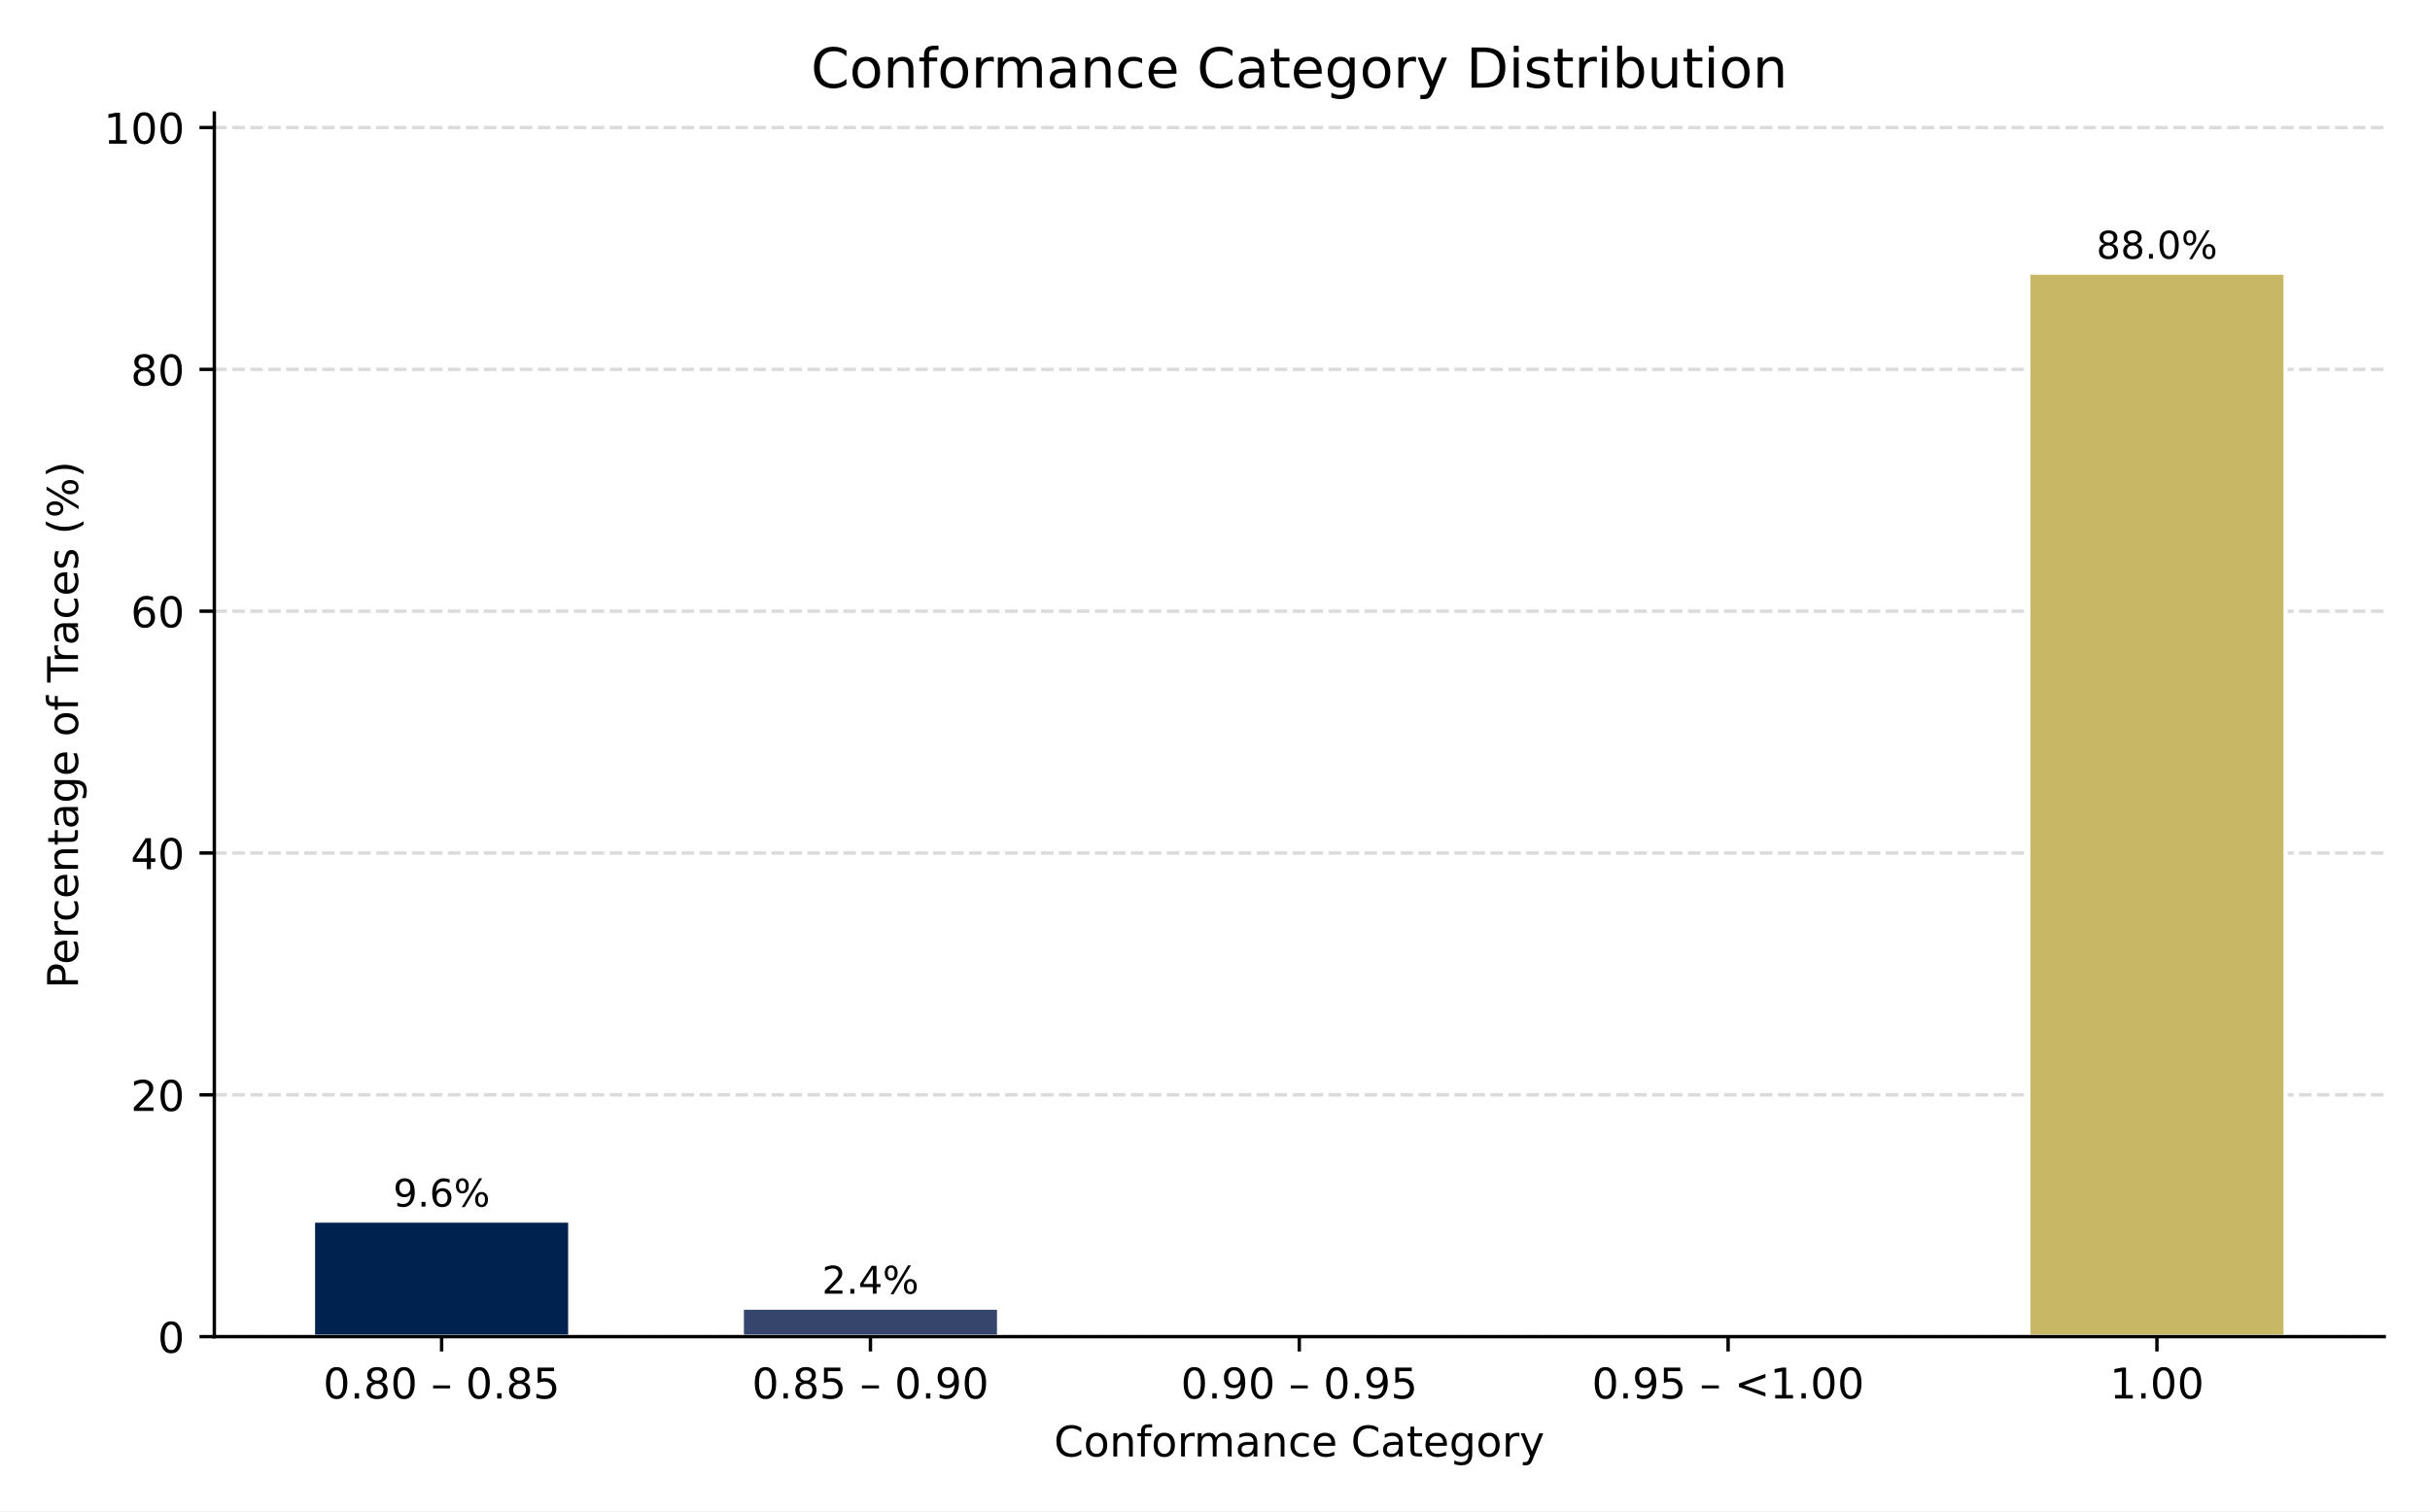
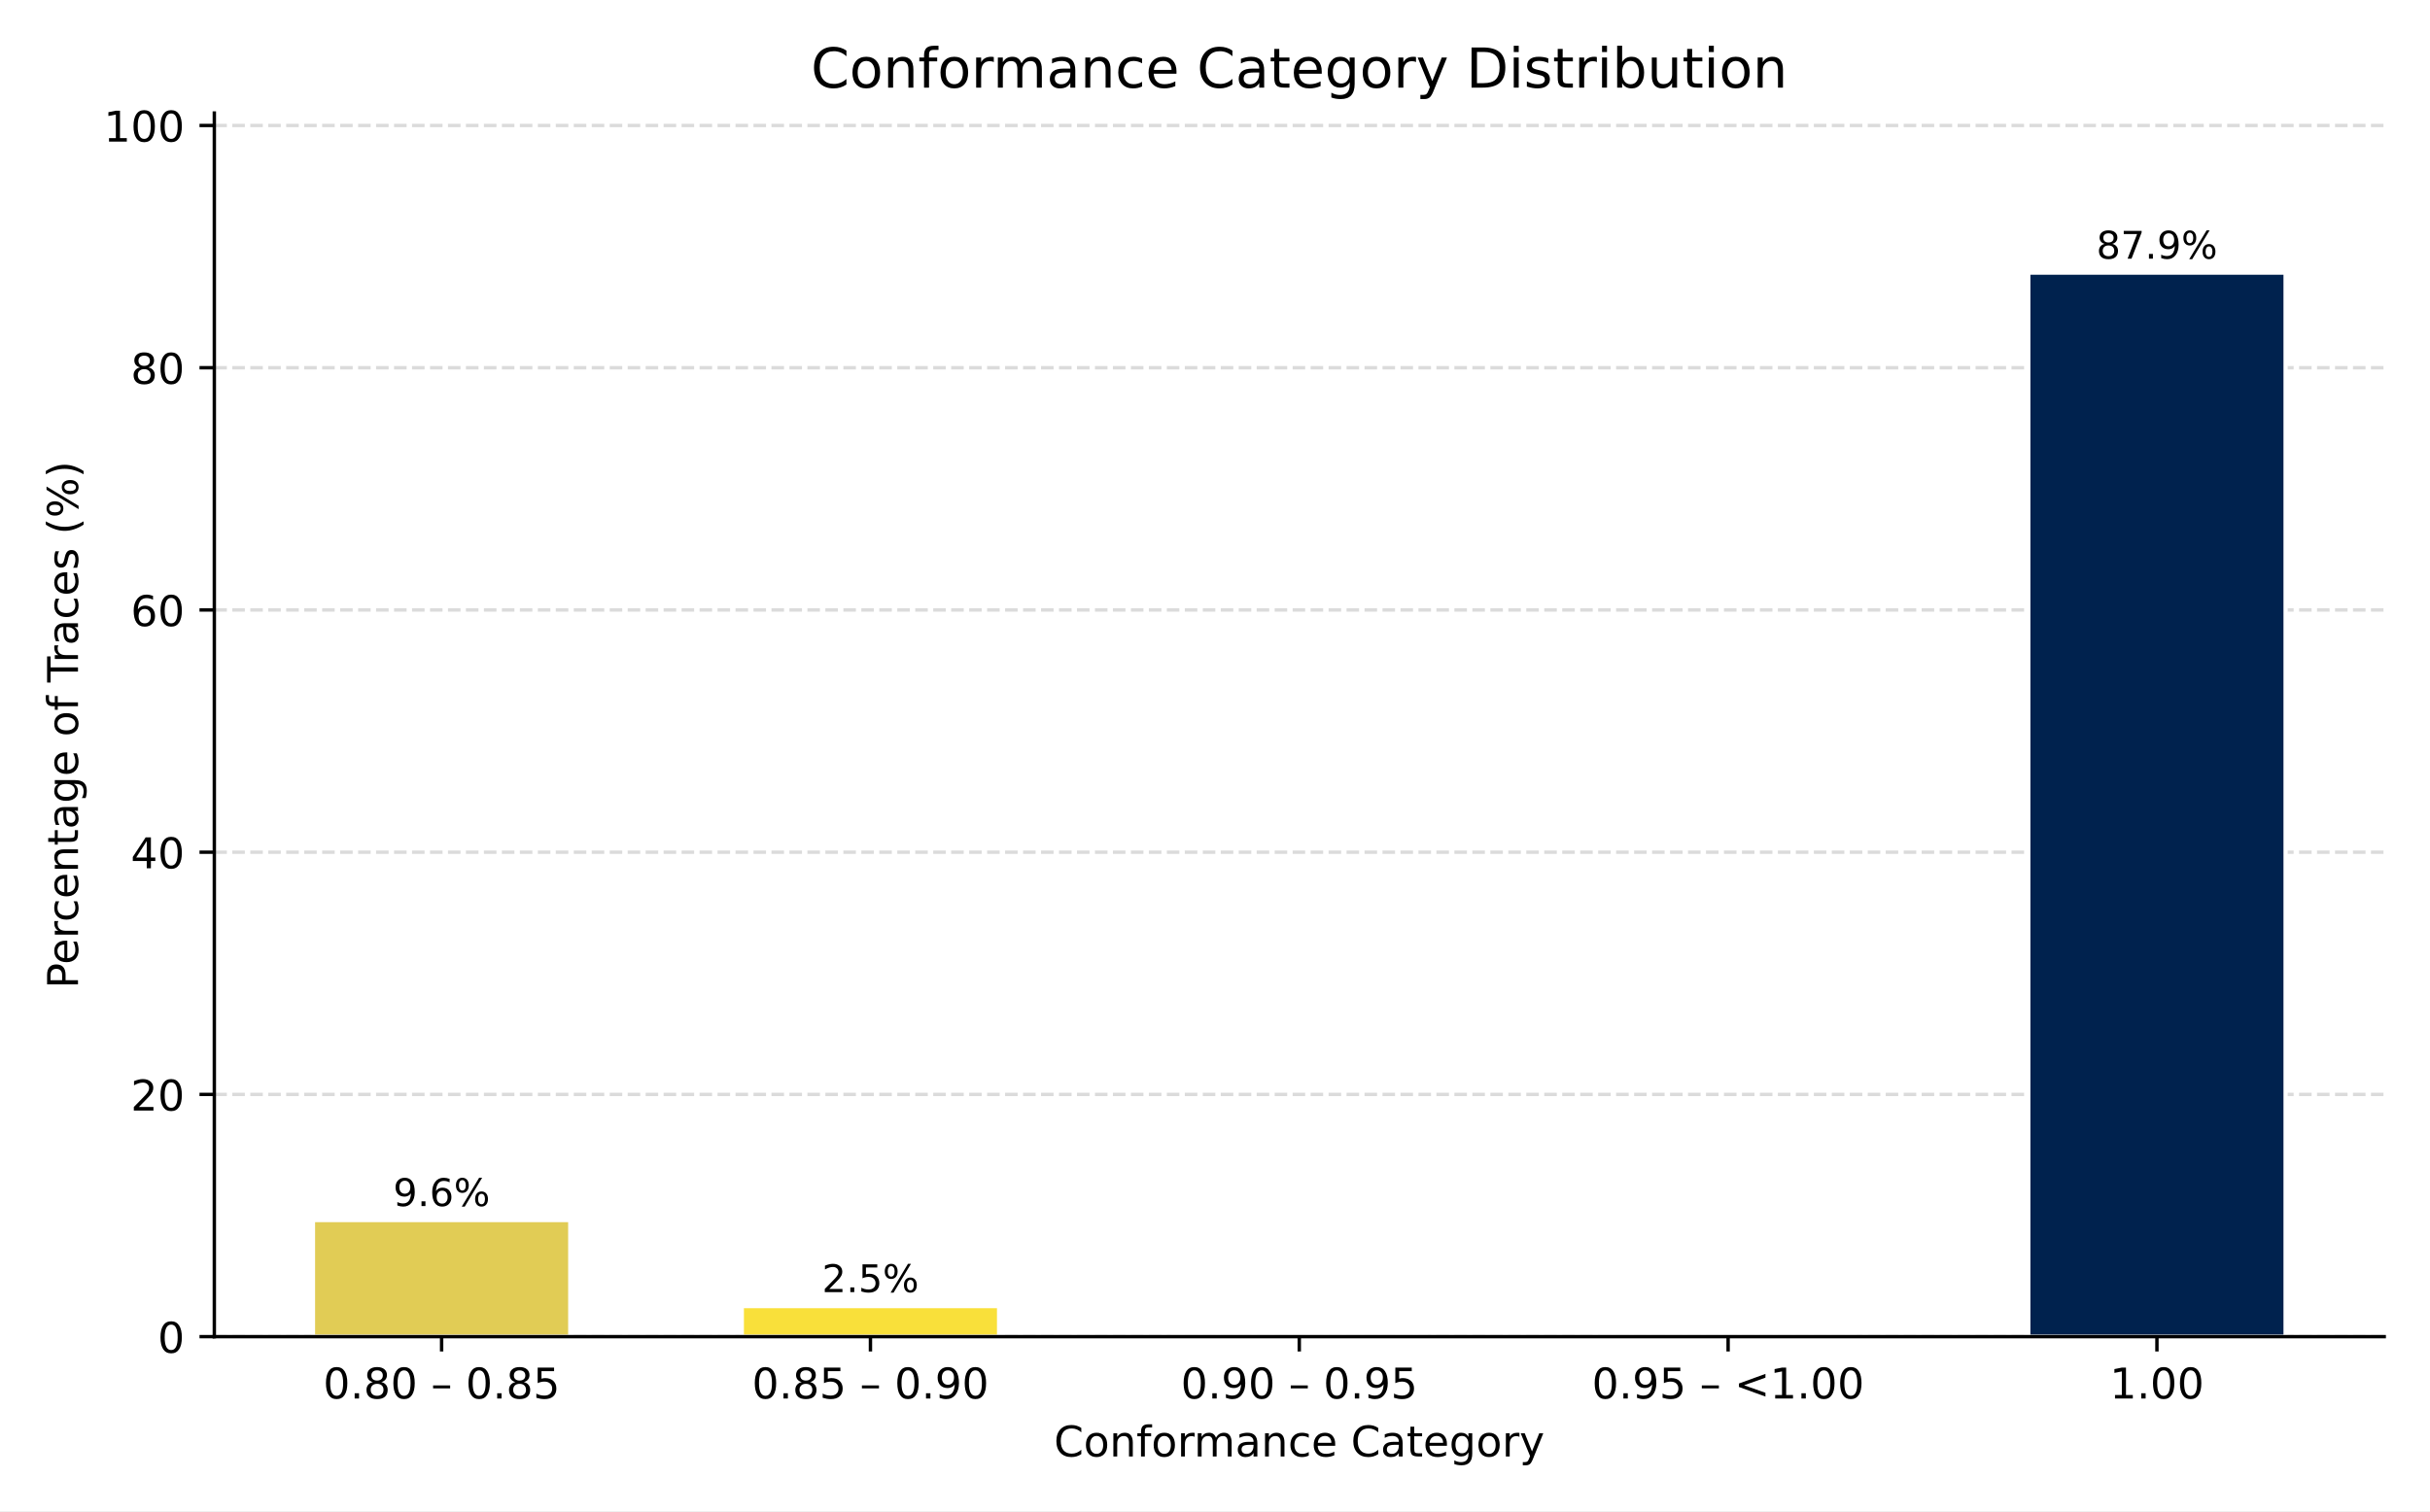
<svg xmlns="http://www.w3.org/2000/svg" xmlns:xlink="http://www.w3.org/1999/xlink" width="573.296pt" height="356.594pt" viewBox="0 0 573.296 356.594" version="1.1">
  <defs>
    <style type="text/css">*{stroke-linejoin: round; stroke-linecap: butt}</style>
  </defs>
  <g id="figure_1">
    <g id="patch_1">
      <path d="M 0 356.594  L 573.296 356.594  L 573.296 0  L 0 0  z " style="fill: #ffffff" />
    </g>
    <g id="axes_1">
      <g id="patch_2">
        <path d="M 50.566 315.438  L 562.496 315.438  L 562.496 26.678  L 50.566 26.678  z " style="fill: #ffffff" />
      </g>
      <g id="matplotlib.axis_1">
        <g id="xtick_1">
          <g id="line2d_1">
            <defs>
-               <path id="m25edeaf19f" d="M 0 0  L 0 3.5  " style="stroke: #000000; stroke-width: 0.8" />
+               <path id="mbd836d448e" d="M 0 0  L 0 3.5  " style="stroke: #000000; stroke-width: 0.8" />
            </defs>
            <g>
-               <use xlink:href="#m25edeaf19f" x="104.187" y="315.438" style="stroke: #000000; stroke-width: 0.8" />
+               <use xlink:href="#mbd836d448e" x="104.187" y="315.438" style="stroke: #000000; stroke-width: 0.8" />
            </g>
          </g>
          <g id="text_1">
            <g transform="translate(76.243 330.0364) scale(0.1 -0.1)">
              <defs>
                <path id="DejaVuSans-30" d="M 2034 4250  Q 1547 4250 1301 3770  Q 1056 3291 1056 2328  Q 1056 1369 1301 889  Q 1547 409 2034 409  Q 2525 409 2770 889  Q 3016 1369 3016 2328  Q 3016 3291 2770 3770  Q 2525 4250 2034 4250  z M 2034 4750  Q 2819 4750 3233 4129  Q 3647 3509 3647 2328  Q 3647 1150 3233 529  Q 2819 -91 2034 -91  Q 1250 -91 836 529  Q 422 1150 422 2328  Q 422 3509 836 4129  Q 1250 4750 2034 4750  z " transform="scale(0.015625)" />
                <path id="DejaVuSans-2e" d="M 684 794  L 1344 794  L 1344 0  L 684 0  L 684 794  z " transform="scale(0.015625)" />
                <path id="DejaVuSans-38" d="M 2034 2216  Q 1584 2216 1326 1975  Q 1069 1734 1069 1313  Q 1069 891 1326 650  Q 1584 409 2034 409  Q 2484 409 2743 651  Q 3003 894 3003 1313  Q 3003 1734 2745 1975  Q 2488 2216 2034 2216  z M 1403 2484  Q 997 2584 770 2862  Q 544 3141 544 3541  Q 544 4100 942 4425  Q 1341 4750 2034 4750  Q 2731 4750 3128 4425  Q 3525 4100 3525 3541  Q 3525 3141 3298 2862  Q 3072 2584 2669 2484  Q 3125 2378 3379 2068  Q 3634 1759 3634 1313  Q 3634 634 3220 271  Q 2806 -91 2034 -91  Q 1263 -91 848 271  Q 434 634 434 1313  Q 434 1759 690 2068  Q 947 2378 1403 2484  z M 1172 3481  Q 1172 3119 1398 2916  Q 1625 2713 2034 2713  Q 2441 2713 2670 2916  Q 2900 3119 2900 3481  Q 2900 3844 2670 4047  Q 2441 4250 2034 4250  Q 1625 4250 1398 4047  Q 1172 3844 1172 3481  z " transform="scale(0.015625)" />
                <path id="DejaVuSans-20" transform="scale(0.015625)" />
                <path id="DejaVuSans-2013" d="M 313 1978  L 2888 1978  L 2888 1528  L 313 1528  L 313 1978  z " transform="scale(0.015625)" />
                <path id="DejaVuSans-35" d="M 691 4666  L 3169 4666  L 3169 4134  L 1269 4134  L 1269 2991  Q 1406 3038 1543 3061  Q 1681 3084 1819 3084  Q 2600 3084 3056 2656  Q 3513 2228 3513 1497  Q 3513 744 3044 326  Q 2575 -91 1722 -91  Q 1428 -91 1123 -41  Q 819 9 494 109  L 494 744  Q 775 591 1075 516  Q 1375 441 1709 441  Q 2250 441 2565 725  Q 2881 1009 2881 1497  Q 2881 1984 2565 2268  Q 2250 2553 1709 2553  Q 1456 2553 1204 2497  Q 953 2441 691 2322  L 691 4666  z " transform="scale(0.015625)" />
              </defs>
              <use xlink:href="#DejaVuSans-30" />
              <use xlink:href="#DejaVuSans-2e" transform="translate(63.62305 0)" />
              <use xlink:href="#DejaVuSans-38" transform="translate(95.41016 0)" />
              <use xlink:href="#DejaVuSans-30" transform="translate(159.0332 0)" />
              <use xlink:href="#DejaVuSans-20" transform="translate(222.6562 0)" />
              <use xlink:href="#DejaVuSans-2013" transform="translate(254.4434 0)" />
              <use xlink:href="#DejaVuSans-20" transform="translate(304.4434 0)" />
              <use xlink:href="#DejaVuSans-30" transform="translate(336.2305 0)" />
              <use xlink:href="#DejaVuSans-2e" transform="translate(399.8535 0)" />
              <use xlink:href="#DejaVuSans-38" transform="translate(431.6406 0)" />
              <use xlink:href="#DejaVuSans-35" transform="translate(495.2637 0)" />
            </g>
          </g>
        </g>
        <g id="xtick_2">
          <g id="line2d_2">
            <g>
-               <use xlink:href="#m25edeaf19f" x="205.359" y="315.438" style="stroke: #000000; stroke-width: 0.8" />
+               <use xlink:href="#mbd836d448e" x="205.359" y="315.438" style="stroke: #000000; stroke-width: 0.8" />
            </g>
          </g>
          <g id="text_2">
            <g transform="translate(177.4149 330.0364) scale(0.1 -0.1)">
              <defs>
                <path id="DejaVuSans-39" d="M 703 97  L 703 672  Q 941 559 1184 500  Q 1428 441 1663 441  Q 2288 441 2617 861  Q 2947 1281 2994 2138  Q 2813 1869 2534 1725  Q 2256 1581 1919 1581  Q 1219 1581 811 2004  Q 403 2428 403 3163  Q 403 3881 828 4315  Q 1253 4750 1959 4750  Q 2769 4750 3195 4129  Q 3622 3509 3622 2328  Q 3622 1225 3098 567  Q 2575 -91 1691 -91  Q 1453 -91 1209 -44  Q 966 3 703 97  z M 1959 2075  Q 2384 2075 2632 2365  Q 2881 2656 2881 3163  Q 2881 3666 2632 3958  Q 2384 4250 1959 4250  Q 1534 4250 1286 3958  Q 1038 3666 1038 3163  Q 1038 2656 1286 2365  Q 1534 2075 1959 2075  z " transform="scale(0.015625)" />
              </defs>
              <use xlink:href="#DejaVuSans-30" />
              <use xlink:href="#DejaVuSans-2e" transform="translate(63.62305 0)" />
              <use xlink:href="#DejaVuSans-38" transform="translate(95.41016 0)" />
              <use xlink:href="#DejaVuSans-35" transform="translate(159.0332 0)" />
              <use xlink:href="#DejaVuSans-20" transform="translate(222.6562 0)" />
              <use xlink:href="#DejaVuSans-2013" transform="translate(254.4434 0)" />
              <use xlink:href="#DejaVuSans-20" transform="translate(304.4434 0)" />
              <use xlink:href="#DejaVuSans-30" transform="translate(336.2305 0)" />
              <use xlink:href="#DejaVuSans-2e" transform="translate(399.8535 0)" />
              <use xlink:href="#DejaVuSans-39" transform="translate(431.6406 0)" />
              <use xlink:href="#DejaVuSans-30" transform="translate(495.2637 0)" />
            </g>
          </g>
        </g>
        <g id="xtick_3">
          <g id="line2d_3">
            <g>
-               <use xlink:href="#m25edeaf19f" x="306.531" y="315.438" style="stroke: #000000; stroke-width: 0.8" />
+               <use xlink:href="#mbd836d448e" x="306.531" y="315.438" style="stroke: #000000; stroke-width: 0.8" />
            </g>
          </g>
          <g id="text_3">
            <g transform="translate(278.5869 330.0364) scale(0.1 -0.1)">
              <use xlink:href="#DejaVuSans-30" />
              <use xlink:href="#DejaVuSans-2e" transform="translate(63.62305 0)" />
              <use xlink:href="#DejaVuSans-39" transform="translate(95.41016 0)" />
              <use xlink:href="#DejaVuSans-30" transform="translate(159.0332 0)" />
              <use xlink:href="#DejaVuSans-20" transform="translate(222.6562 0)" />
              <use xlink:href="#DejaVuSans-2013" transform="translate(254.4434 0)" />
              <use xlink:href="#DejaVuSans-20" transform="translate(304.4434 0)" />
              <use xlink:href="#DejaVuSans-30" transform="translate(336.2305 0)" />
              <use xlink:href="#DejaVuSans-2e" transform="translate(399.8535 0)" />
              <use xlink:href="#DejaVuSans-39" transform="translate(431.6406 0)" />
              <use xlink:href="#DejaVuSans-35" transform="translate(495.2637 0)" />
            </g>
          </g>
        </g>
        <g id="xtick_4">
          <g id="line2d_4">
            <g>
-               <use xlink:href="#m25edeaf19f" x="407.703" y="315.438" style="stroke: #000000; stroke-width: 0.8" />
+               <use xlink:href="#mbd836d448e" x="407.703" y="315.438" style="stroke: #000000; stroke-width: 0.8" />
            </g>
          </g>
          <g id="text_4">
            <g transform="translate(375.569 330.0364) scale(0.1 -0.1)">
              <defs>
                <path id="DejaVuSans-3c" d="M 4684 3150  L 1459 2003  L 4684 863  L 4684 294  L 678 1747  L 678 2266  L 4684 3719  L 4684 3150  z " transform="scale(0.015625)" />
                <path id="DejaVuSans-31" d="M 794 531  L 1825 531  L 1825 4091  L 703 3866  L 703 4441  L 1819 4666  L 2450 4666  L 2450 531  L 3481 531  L 3481 0  L 794 0  L 794 531  z " transform="scale(0.015625)" />
              </defs>
              <use xlink:href="#DejaVuSans-30" />
              <use xlink:href="#DejaVuSans-2e" transform="translate(63.62305 0)" />
              <use xlink:href="#DejaVuSans-39" transform="translate(95.41016 0)" />
              <use xlink:href="#DejaVuSans-35" transform="translate(159.0332 0)" />
              <use xlink:href="#DejaVuSans-20" transform="translate(222.6562 0)" />
              <use xlink:href="#DejaVuSans-2013" transform="translate(254.4434 0)" />
              <use xlink:href="#DejaVuSans-20" transform="translate(304.4434 0)" />
              <use xlink:href="#DejaVuSans-3c" transform="translate(336.2305 0)" />
              <use xlink:href="#DejaVuSans-31" transform="translate(420.0195 0)" />
              <use xlink:href="#DejaVuSans-2e" transform="translate(483.6426 0)" />
              <use xlink:href="#DejaVuSans-30" transform="translate(515.4297 0)" />
              <use xlink:href="#DejaVuSans-30" transform="translate(579.0527 0)" />
            </g>
          </g>
        </g>
        <g id="xtick_5">
          <g id="line2d_5">
            <g>
-               <use xlink:href="#m25edeaf19f" x="508.874" y="315.438" style="stroke: #000000; stroke-width: 0.8" />
+               <use xlink:href="#mbd836d448e" x="508.874" y="315.438" style="stroke: #000000; stroke-width: 0.8" />
            </g>
          </g>
          <g id="text_5">
            <g transform="translate(497.7417 330.0364) scale(0.1 -0.1)">
              <use xlink:href="#DejaVuSans-31" />
              <use xlink:href="#DejaVuSans-2e" transform="translate(63.62305 0)" />
              <use xlink:href="#DejaVuSans-30" transform="translate(95.41016 0)" />
              <use xlink:href="#DejaVuSans-30" transform="translate(159.0332 0)" />
            </g>
          </g>
        </g>
        <g id="text_6">
          <g transform="translate(248.665 343.7145) scale(0.1 -0.1)">
            <defs>
              <path id="DejaVuSans-43" d="M 4122 4306  L 4122 3641  Q 3803 3938 3442 4084  Q 3081 4231 2675 4231  Q 1875 4231 1450 3742  Q 1025 3253 1025 2328  Q 1025 1406 1450 917  Q 1875 428 2675 428  Q 3081 428 3442 575  Q 3803 722 4122 1019  L 4122 359  Q 3791 134 3420 21  Q 3050 -91 2638 -91  Q 1578 -91 968 557  Q 359 1206 359 2328  Q 359 3453 968 4101  Q 1578 4750 2638 4750  Q 3056 4750 3426 4639  Q 3797 4528 4122 4306  z " transform="scale(0.015625)" />
              <path id="DejaVuSans-6f" d="M 1959 3097  Q 1497 3097 1228 2736  Q 959 2375 959 1747  Q 959 1119 1226 758  Q 1494 397 1959 397  Q 2419 397 2687 759  Q 2956 1122 2956 1747  Q 2956 2369 2687 2733  Q 2419 3097 1959 3097  z M 1959 3584  Q 2709 3584 3137 3096  Q 3566 2609 3566 1747  Q 3566 888 3137 398  Q 2709 -91 1959 -91  Q 1206 -91 779 398  Q 353 888 353 1747  Q 353 2609 779 3096  Q 1206 3584 1959 3584  z " transform="scale(0.015625)" />
              <path id="DejaVuSans-6e" d="M 3513 2113  L 3513 0  L 2938 0  L 2938 2094  Q 2938 2591 2744 2837  Q 2550 3084 2163 3084  Q 1697 3084 1428 2787  Q 1159 2491 1159 1978  L 1159 0  L 581 0  L 581 3500  L 1159 3500  L 1159 2956  Q 1366 3272 1645 3428  Q 1925 3584 2291 3584  Q 2894 3584 3203 3211  Q 3513 2838 3513 2113  z " transform="scale(0.015625)" />
              <path id="DejaVuSans-66" d="M 2375 4863  L 2375 4384  L 1825 4384  Q 1516 4384 1395 4259  Q 1275 4134 1275 3809  L 1275 3500  L 2222 3500  L 2222 3053  L 1275 3053  L 1275 0  L 697 0  L 697 3053  L 147 3053  L 147 3500  L 697 3500  L 697 3744  Q 697 4328 969 4595  Q 1241 4863 1831 4863  L 2375 4863  z " transform="scale(0.015625)" />
              <path id="DejaVuSans-72" d="M 2631 2963  Q 2534 3019 2420 3045  Q 2306 3072 2169 3072  Q 1681 3072 1420 2755  Q 1159 2438 1159 1844  L 1159 0  L 581 0  L 581 3500  L 1159 3500  L 1159 2956  Q 1341 3275 1631 3429  Q 1922 3584 2338 3584  Q 2397 3584 2469 3576  Q 2541 3569 2628 3553  L 2631 2963  z " transform="scale(0.015625)" />
              <path id="DejaVuSans-6d" d="M 3328 2828  Q 3544 3216 3844 3400  Q 4144 3584 4550 3584  Q 5097 3584 5394 3201  Q 5691 2819 5691 2113  L 5691 0  L 5113 0  L 5113 2094  Q 5113 2597 4934 2840  Q 4756 3084 4391 3084  Q 3944 3084 3684 2787  Q 3425 2491 3425 1978  L 3425 0  L 2847 0  L 2847 2094  Q 2847 2600 2669 2842  Q 2491 3084 2119 3084  Q 1678 3084 1418 2786  Q 1159 2488 1159 1978  L 1159 0  L 581 0  L 581 3500  L 1159 3500  L 1159 2956  Q 1356 3278 1631 3431  Q 1906 3584 2284 3584  Q 2666 3584 2933 3390  Q 3200 3197 3328 2828  z " transform="scale(0.015625)" />
              <path id="DejaVuSans-61" d="M 2194 1759  Q 1497 1759 1228 1600  Q 959 1441 959 1056  Q 959 750 1161 570  Q 1363 391 1709 391  Q 2188 391 2477 730  Q 2766 1069 2766 1631  L 2766 1759  L 2194 1759  z M 3341 1997  L 3341 0  L 2766 0  L 2766 531  Q 2569 213 2275 61  Q 1981 -91 1556 -91  Q 1019 -91 701 211  Q 384 513 384 1019  Q 384 1609 779 1909  Q 1175 2209 1959 2209  L 2766 2209  L 2766 2266  Q 2766 2663 2505 2880  Q 2244 3097 1772 3097  Q 1472 3097 1187 3025  Q 903 2953 641 2809  L 641 3341  Q 956 3463 1253 3523  Q 1550 3584 1831 3584  Q 2591 3584 2966 3190  Q 3341 2797 3341 1997  z " transform="scale(0.015625)" />
              <path id="DejaVuSans-63" d="M 3122 3366  L 3122 2828  Q 2878 2963 2633 3030  Q 2388 3097 2138 3097  Q 1578 3097 1268 2742  Q 959 2388 959 1747  Q 959 1106 1268 751  Q 1578 397 2138 397  Q 2388 397 2633 464  Q 2878 531 3122 666  L 3122 134  Q 2881 22 2623 -34  Q 2366 -91 2075 -91  Q 1284 -91 818 406  Q 353 903 353 1747  Q 353 2603 823 3093  Q 1294 3584 2113 3584  Q 2378 3584 2631 3529  Q 2884 3475 3122 3366  z " transform="scale(0.015625)" />
              <path id="DejaVuSans-65" d="M 3597 1894  L 3597 1613  L 953 1613  Q 991 1019 1311 708  Q 1631 397 2203 397  Q 2534 397 2845 478  Q 3156 559 3463 722  L 3463 178  Q 3153 47 2828 -22  Q 2503 -91 2169 -91  Q 1331 -91 842 396  Q 353 884 353 1716  Q 353 2575 817 3079  Q 1281 3584 2069 3584  Q 2775 3584 3186 3129  Q 3597 2675 3597 1894  z M 3022 2063  Q 3016 2534 2758 2815  Q 2500 3097 2075 3097  Q 1594 3097 1305 2825  Q 1016 2553 972 2059  L 3022 2063  z " transform="scale(0.015625)" />
              <path id="DejaVuSans-74" d="M 1172 4494  L 1172 3500  L 2356 3500  L 2356 3053  L 1172 3053  L 1172 1153  Q 1172 725 1289 603  Q 1406 481 1766 481  L 2356 481  L 2356 0  L 1766 0  Q 1100 0 847 248  Q 594 497 594 1153  L 594 3053  L 172 3053  L 172 3500  L 594 3500  L 594 4494  L 1172 4494  z " transform="scale(0.015625)" />
              <path id="DejaVuSans-67" d="M 2906 1791  Q 2906 2416 2648 2759  Q 2391 3103 1925 3103  Q 1463 3103 1205 2759  Q 947 2416 947 1791  Q 947 1169 1205 825  Q 1463 481 1925 481  Q 2391 481 2648 825  Q 2906 1169 2906 1791  z M 3481 434  Q 3481 -459 3084 -895  Q 2688 -1331 1869 -1331  Q 1566 -1331 1297 -1286  Q 1028 -1241 775 -1147  L 775 -588  Q 1028 -725 1275 -790  Q 1522 -856 1778 -856  Q 2344 -856 2625 -561  Q 2906 -266 2906 331  L 2906 616  Q 2728 306 2450 153  Q 2172 0 1784 0  Q 1141 0 747 490  Q 353 981 353 1791  Q 353 2603 747 3093  Q 1141 3584 1784 3584  Q 2172 3584 2450 3431  Q 2728 3278 2906 2969  L 2906 3500  L 3481 3500  L 3481 434  z " transform="scale(0.015625)" />
              <path id="DejaVuSans-79" d="M 2059 -325  Q 1816 -950 1584 -1140  Q 1353 -1331 966 -1331  L 506 -1331  L 506 -850  L 844 -850  Q 1081 -850 1212 -737  Q 1344 -625 1503 -206  L 1606 56  L 191 3500  L 800 3500  L 1894 763  L 2988 3500  L 3597 3500  L 2059 -325  z " transform="scale(0.015625)" />
            </defs>
            <use xlink:href="#DejaVuSans-43" />
            <use xlink:href="#DejaVuSans-6f" transform="translate(69.82422 0)" />
            <use xlink:href="#DejaVuSans-6e" transform="translate(131.0059 0)" />
            <use xlink:href="#DejaVuSans-66" transform="translate(194.3848 0)" />
            <use xlink:href="#DejaVuSans-6f" transform="translate(229.5898 0)" />
            <use xlink:href="#DejaVuSans-72" transform="translate(290.7715 0)" />
            <use xlink:href="#DejaVuSans-6d" transform="translate(330.1348 0)" />
            <use xlink:href="#DejaVuSans-61" transform="translate(427.5469 0)" />
            <use xlink:href="#DejaVuSans-6e" transform="translate(488.8262 0)" />
            <use xlink:href="#DejaVuSans-63" transform="translate(552.2051 0)" />
            <use xlink:href="#DejaVuSans-65" transform="translate(607.1855 0)" />
            <use xlink:href="#DejaVuSans-20" transform="translate(668.709 0)" />
            <use xlink:href="#DejaVuSans-43" transform="translate(700.4961 0)" />
            <use xlink:href="#DejaVuSans-61" transform="translate(770.3203 0)" />
            <use xlink:href="#DejaVuSans-74" transform="translate(831.5996 0)" />
            <use xlink:href="#DejaVuSans-65" transform="translate(870.8086 0)" />
            <use xlink:href="#DejaVuSans-67" transform="translate(932.332 0)" />
            <use xlink:href="#DejaVuSans-6f" transform="translate(995.8086 0)" />
            <use xlink:href="#DejaVuSans-72" transform="translate(1056.99 0)" />
            <use xlink:href="#DejaVuSans-79" transform="translate(1098.104 0)" />
          </g>
        </g>
      </g>
      <g id="matplotlib.axis_2">
        <g id="ytick_1">
          <g id="line2d_6">
-             <path d="M 50.566 315.438  L 562.496 315.438  " clip-path="url(#p08abb8111f)" style="fill: none; stroke-dasharray: 2.96,1.28; stroke-dashoffset: 0; stroke: #b0b0b0; stroke-opacity: 0.45; stroke-width: 0.8" />
+             <path d="M 50.566 315.438  L 562.496 315.438  " clip-path="url(#p4336e5f993)" style="fill: none; stroke-dasharray: 2.96,1.28; stroke-dashoffset: 0; stroke: #b0b0b0; stroke-opacity: 0.45; stroke-width: 0.8" />
          </g>
          <g id="line2d_7">
            <defs>
-               <path id="m2a30141769" d="M 0 0  L -3.5 0  " style="stroke: #000000; stroke-width: 0.8" />
+               <path id="m2f0987522f" d="M 0 0  L -3.5 0  " style="stroke: #000000; stroke-width: 0.8" />
            </defs>
            <g>
-               <use xlink:href="#m2a30141769" x="50.566" y="315.438" style="stroke: #000000; stroke-width: 0.8" />
+               <use xlink:href="#m2f0987522f" x="50.566" y="315.438" style="stroke: #000000; stroke-width: 0.8" />
            </g>
          </g>
          <g id="text_7">
            <g transform="translate(37.20312 319.2372) scale(0.1 -0.1)">
              <use xlink:href="#DejaVuSans-30" />
            </g>
          </g>
        </g>
        <g id="ytick_2">
          <g id="line2d_8">
-             <path d="M 50.566 258.371  L 562.496 258.371  " clip-path="url(#p08abb8111f)" style="fill: none; stroke-dasharray: 2.96,1.28; stroke-dashoffset: 0; stroke: #b0b0b0; stroke-opacity: 0.45; stroke-width: 0.8" />
+             <path d="M 50.566 258.274  L 562.496 258.274  " clip-path="url(#p4336e5f993)" style="fill: none; stroke-dasharray: 2.96,1.28; stroke-dashoffset: 0; stroke: #b0b0b0; stroke-opacity: 0.45; stroke-width: 0.8" />
          </g>
          <g id="line2d_9">
            <g>
-               <use xlink:href="#m2a30141769" x="50.566" y="258.371" style="stroke: #000000; stroke-width: 0.8" />
+               <use xlink:href="#m2f0987522f" x="50.566" y="258.274" style="stroke: #000000; stroke-width: 0.8" />
            </g>
          </g>
          <g id="text_8">
-             <g transform="translate(30.84062 262.17) scale(0.1 -0.1)">
+             <g transform="translate(30.84062 262.0729) scale(0.1 -0.1)">
              <defs>
                <path id="DejaVuSans-32" d="M 1228 531  L 3431 531  L 3431 0  L 469 0  L 469 531  Q 828 903 1448 1529  Q 2069 2156 2228 2338  Q 2531 2678 2651 2914  Q 2772 3150 2772 3378  Q 2772 3750 2511 3984  Q 2250 4219 1831 4219  Q 1534 4219 1204 4116  Q 875 4013 500 3803  L 500 4441  Q 881 4594 1212 4672  Q 1544 4750 1819 4750  Q 2544 4750 2975 4387  Q 3406 4025 3406 3419  Q 3406 3131 3298 2873  Q 3191 2616 2906 2266  Q 2828 2175 2409 1742  Q 1991 1309 1228 531  z " transform="scale(0.015625)" />
              </defs>
              <use xlink:href="#DejaVuSans-32" />
              <use xlink:href="#DejaVuSans-30" transform="translate(63.62305 0)" />
            </g>
          </g>
        </g>
        <g id="ytick_3">
          <g id="line2d_10">
-             <path d="M 50.566 201.304  L 562.496 201.304  " clip-path="url(#p08abb8111f)" style="fill: none; stroke-dasharray: 2.96,1.28; stroke-dashoffset: 0; stroke: #b0b0b0; stroke-opacity: 0.45; stroke-width: 0.8" />
+             <path d="M 50.566 201.109  L 562.496 201.109  " clip-path="url(#p4336e5f993)" style="fill: none; stroke-dasharray: 2.96,1.28; stroke-dashoffset: 0; stroke: #b0b0b0; stroke-opacity: 0.45; stroke-width: 0.8" />
          </g>
          <g id="line2d_11">
            <g>
-               <use xlink:href="#m2a30141769" x="50.566" y="201.304" style="stroke: #000000; stroke-width: 0.8" />
+               <use xlink:href="#m2f0987522f" x="50.566" y="201.109" style="stroke: #000000; stroke-width: 0.8" />
            </g>
          </g>
          <g id="text_9">
-             <g transform="translate(30.84062 205.1028) scale(0.1 -0.1)">
+             <g transform="translate(30.84062 204.9086) scale(0.1 -0.1)">
              <defs>
                <path id="DejaVuSans-34" d="M 2419 4116  L 825 1625  L 2419 1625  L 2419 4116  z M 2253 4666  L 3047 4666  L 3047 1625  L 3713 1625  L 3713 1100  L 3047 1100  L 3047 0  L 2419 0  L 2419 1100  L 313 1100  L 313 1709  L 2253 4666  z " transform="scale(0.015625)" />
              </defs>
              <use xlink:href="#DejaVuSans-34" />
              <use xlink:href="#DejaVuSans-30" transform="translate(63.62305 0)" />
            </g>
          </g>
        </g>
        <g id="ytick_4">
          <g id="line2d_12">
-             <path d="M 50.566 144.236  L 562.496 144.236  " clip-path="url(#p08abb8111f)" style="fill: none; stroke-dasharray: 2.96,1.28; stroke-dashoffset: 0; stroke: #b0b0b0; stroke-opacity: 0.45; stroke-width: 0.8" />
+             <path d="M 50.566 143.945  L 562.496 143.945  " clip-path="url(#p4336e5f993)" style="fill: none; stroke-dasharray: 2.96,1.28; stroke-dashoffset: 0; stroke: #b0b0b0; stroke-opacity: 0.45; stroke-width: 0.8" />
          </g>
          <g id="line2d_13">
            <g>
-               <use xlink:href="#m2a30141769" x="50.566" y="144.236" style="stroke: #000000; stroke-width: 0.8" />
+               <use xlink:href="#m2f0987522f" x="50.566" y="143.945" style="stroke: #000000; stroke-width: 0.8" />
            </g>
          </g>
          <g id="text_10">
-             <g transform="translate(30.84062 148.0356) scale(0.1 -0.1)">
+             <g transform="translate(30.84062 147.7443) scale(0.1 -0.1)">
              <defs>
                <path id="DejaVuSans-36" d="M 2113 2584  Q 1688 2584 1439 2293  Q 1191 2003 1191 1497  Q 1191 994 1439 701  Q 1688 409 2113 409  Q 2538 409 2786 701  Q 3034 994 3034 1497  Q 3034 2003 2786 2293  Q 2538 2584 2113 2584  z M 3366 4563  L 3366 3988  Q 3128 4100 2886 4159  Q 2644 4219 2406 4219  Q 1781 4219 1451 3797  Q 1122 3375 1075 2522  Q 1259 2794 1537 2939  Q 1816 3084 2150 3084  Q 2853 3084 3261 2657  Q 3669 2231 3669 1497  Q 3669 778 3244 343  Q 2819 -91 2113 -91  Q 1303 -91 875 529  Q 447 1150 447 2328  Q 447 3434 972 4092  Q 1497 4750 2381 4750  Q 2619 4750 2861 4703  Q 3103 4656 3366 4563  z " transform="scale(0.015625)" />
              </defs>
              <use xlink:href="#DejaVuSans-36" />
              <use xlink:href="#DejaVuSans-30" transform="translate(63.62305 0)" />
            </g>
          </g>
        </g>
        <g id="ytick_5">
          <g id="line2d_14">
-             <path d="M 50.566 87.169  L 562.496 87.169  " clip-path="url(#p08abb8111f)" style="fill: none; stroke-dasharray: 2.96,1.28; stroke-dashoffset: 0; stroke: #b0b0b0; stroke-opacity: 0.45; stroke-width: 0.8" />
+             <path d="M 50.566 86.781  L 562.496 86.781  " clip-path="url(#p4336e5f993)" style="fill: none; stroke-dasharray: 2.96,1.28; stroke-dashoffset: 0; stroke: #b0b0b0; stroke-opacity: 0.45; stroke-width: 0.8" />
          </g>
          <g id="line2d_15">
            <g>
-               <use xlink:href="#m2a30141769" x="50.566" y="87.169" style="stroke: #000000; stroke-width: 0.8" />
+               <use xlink:href="#m2f0987522f" x="50.566" y="86.781" style="stroke: #000000; stroke-width: 0.8" />
            </g>
          </g>
          <g id="text_11">
-             <g transform="translate(30.84062 90.96841) scale(0.1 -0.1)">
+             <g transform="translate(30.84062 90.58006) scale(0.1 -0.1)">
              <use xlink:href="#DejaVuSans-38" />
              <use xlink:href="#DejaVuSans-30" transform="translate(63.62305 0)" />
            </g>
          </g>
        </g>
        <g id="ytick_6">
          <g id="line2d_16">
-             <path d="M 50.566 30.102  L 562.496 30.102  " clip-path="url(#p08abb8111f)" style="fill: none; stroke-dasharray: 2.96,1.28; stroke-dashoffset: 0; stroke: #b0b0b0; stroke-opacity: 0.45; stroke-width: 0.8" />
+             <path d="M 50.566 29.617  L 562.496 29.617  " clip-path="url(#p4336e5f993)" style="fill: none; stroke-dasharray: 2.96,1.28; stroke-dashoffset: 0; stroke: #b0b0b0; stroke-opacity: 0.45; stroke-width: 0.8" />
          </g>
          <g id="line2d_17">
            <g>
-               <use xlink:href="#m2a30141769" x="50.566" y="30.102" style="stroke: #000000; stroke-width: 0.8" />
+               <use xlink:href="#m2f0987522f" x="50.566" y="29.617" style="stroke: #000000; stroke-width: 0.8" />
            </g>
          </g>
          <g id="text_12">
-             <g transform="translate(24.47812 33.90122) scale(0.1 -0.1)">
+             <g transform="translate(24.47812 33.41577) scale(0.1 -0.1)">
              <use xlink:href="#DejaVuSans-31" />
              <use xlink:href="#DejaVuSans-30" transform="translate(63.62305 0)" />
              <use xlink:href="#DejaVuSans-30" transform="translate(127.2461 0)" />
            </g>
          </g>
        </g>
        <g id="text_13">
          <g transform="translate(18.39844 233.2861) rotate(-90) scale(0.1 -0.1)">
            <defs>
              <path id="DejaVuSans-50" d="M 1259 4147  L 1259 2394  L 2053 2394  Q 2494 2394 2734 2622  Q 2975 2850 2975 3272  Q 2975 3691 2734 3919  Q 2494 4147 2053 4147  L 1259 4147  z M 628 4666  L 2053 4666  Q 2838 4666 3239 4311  Q 3641 3956 3641 3272  Q 3641 2581 3239 2228  Q 2838 1875 2053 1875  L 1259 1875  L 1259 0  L 628 0  L 628 4666  z " transform="scale(0.015625)" />
              <path id="DejaVuSans-54" d="M -19 4666  L 3928 4666  L 3928 4134  L 2272 4134  L 2272 0  L 1638 0  L 1638 4134  L -19 4134  L -19 4666  z " transform="scale(0.015625)" />
              <path id="DejaVuSans-73" d="M 2834 3397  L 2834 2853  Q 2591 2978 2328 3040  Q 2066 3103 1784 3103  Q 1356 3103 1142 2972  Q 928 2841 928 2578  Q 928 2378 1081 2264  Q 1234 2150 1697 2047  L 1894 2003  Q 2506 1872 2764 1633  Q 3022 1394 3022 966  Q 3022 478 2636 193  Q 2250 -91 1575 -91  Q 1294 -91 989 -36  Q 684 19 347 128  L 347 722  Q 666 556 975 473  Q 1284 391 1588 391  Q 1994 391 2212 530  Q 2431 669 2431 922  Q 2431 1156 2273 1281  Q 2116 1406 1581 1522  L 1381 1569  Q 847 1681 609 1914  Q 372 2147 372 2553  Q 372 3047 722 3315  Q 1072 3584 1716 3584  Q 2034 3584 2315 3537  Q 2597 3491 2834 3397  z " transform="scale(0.015625)" />
              <path id="DejaVuSans-28" d="M 1984 4856  Q 1566 4138 1362 3434  Q 1159 2731 1159 2009  Q 1159 1288 1364 580  Q 1569 -128 1984 -844  L 1484 -844  Q 1016 -109 783 600  Q 550 1309 550 2009  Q 550 2706 781 3412  Q 1013 4119 1484 4856  L 1984 4856  z " transform="scale(0.015625)" />
              <path id="DejaVuSans-25" d="M 4653 2053  Q 4381 2053 4226 1822  Q 4072 1591 4072 1178  Q 4072 772 4226 539  Q 4381 306 4653 306  Q 4919 306 5073 539  Q 5228 772 5228 1178  Q 5228 1588 5073 1820  Q 4919 2053 4653 2053  z M 4653 2450  Q 5147 2450 5437 2106  Q 5728 1763 5728 1178  Q 5728 594 5436 251  Q 5144 -91 4653 -91  Q 4153 -91 3862 251  Q 3572 594 3572 1178  Q 3572 1766 3864 2108  Q 4156 2450 4653 2450  z M 1428 4353  Q 1159 4353 1004 4120  Q 850 3888 850 3481  Q 850 3069 1003 2837  Q 1156 2606 1428 2606  Q 1700 2606 1854 2837  Q 2009 3069 2009 3481  Q 2009 3884 1853 4118  Q 1697 4353 1428 4353  z M 4250 4750  L 4750 4750  L 1831 -91  L 1331 -91  L 4250 4750  z M 1428 4750  Q 1922 4750 2215 4408  Q 2509 4066 2509 3481  Q 2509 2891 2217 2550  Q 1925 2209 1428 2209  Q 931 2209 642 2551  Q 353 2894 353 3481  Q 353 4063 643 4406  Q 934 4750 1428 4750  z " transform="scale(0.015625)" />
              <path id="DejaVuSans-29" d="M 513 4856  L 1013 4856  Q 1481 4119 1714 3412  Q 1947 2706 1947 2009  Q 1947 1309 1714 600  Q 1481 -109 1013 -844  L 513 -844  Q 928 -128 1133 580  Q 1338 1288 1338 2009  Q 1338 2731 1133 3434  Q 928 4138 513 4856  z " transform="scale(0.015625)" />
            </defs>
            <use xlink:href="#DejaVuSans-50" />
            <use xlink:href="#DejaVuSans-65" transform="translate(56.67773 0)" />
            <use xlink:href="#DejaVuSans-72" transform="translate(118.2012 0)" />
            <use xlink:href="#DejaVuSans-63" transform="translate(157.0645 0)" />
            <use xlink:href="#DejaVuSans-65" transform="translate(212.0449 0)" />
            <use xlink:href="#DejaVuSans-6e" transform="translate(273.5684 0)" />
            <use xlink:href="#DejaVuSans-74" transform="translate(336.9473 0)" />
            <use xlink:href="#DejaVuSans-61" transform="translate(376.1562 0)" />
            <use xlink:href="#DejaVuSans-67" transform="translate(437.4355 0)" />
            <use xlink:href="#DejaVuSans-65" transform="translate(500.9121 0)" />
            <use xlink:href="#DejaVuSans-20" transform="translate(562.4355 0)" />
            <use xlink:href="#DejaVuSans-6f" transform="translate(594.2227 0)" />
            <use xlink:href="#DejaVuSans-66" transform="translate(655.4043 0)" />
            <use xlink:href="#DejaVuSans-20" transform="translate(690.6094 0)" />
            <use xlink:href="#DejaVuSans-54" transform="translate(722.3965 0)" />
            <use xlink:href="#DejaVuSans-72" transform="translate(768.7305 0)" />
            <use xlink:href="#DejaVuSans-61" transform="translate(809.8438 0)" />
            <use xlink:href="#DejaVuSans-63" transform="translate(871.123 0)" />
            <use xlink:href="#DejaVuSans-65" transform="translate(926.1035 0)" />
            <use xlink:href="#DejaVuSans-73" transform="translate(987.627 0)" />
            <use xlink:href="#DejaVuSans-20" transform="translate(1039.727 0)" />
            <use xlink:href="#DejaVuSans-28" transform="translate(1071.514 0)" />
            <use xlink:href="#DejaVuSans-25" transform="translate(1110.527 0)" />
            <use xlink:href="#DejaVuSans-29" transform="translate(1205.547 0)" />
          </g>
        </g>
      </g>
      <g id="patch_3">
-         <path d="M 73.835 315.438  L 134.538 315.438  L 134.538 288.046  L 73.835 288.046  z " clip-path="url(#p08abb8111f)" style="fill: #00224e; stroke: #ffffff; stroke-linejoin: miter" />
+         <path d="M 73.835 315.438  L 134.538 315.438  L 134.538 287.919  L 73.835 287.919  z " clip-path="url(#p4336e5f993)" style="fill: #e1cc55; stroke: #ffffff; stroke-linejoin: miter" />
      </g>
      <g id="patch_4">
-         <path d="M 175.007 315.438  L 235.71 315.438  L 235.71 308.59  L 175.007 308.59  z " clip-path="url(#p08abb8111f)" style="fill: #35456c; stroke: #ffffff; stroke-linejoin: miter" />
+         <path d="M 175.007 315.438  L 235.71 315.438  L 235.71 308.231  L 175.007 308.231  z " clip-path="url(#p4336e5f993)" style="fill: #f9e03a; stroke: #ffffff; stroke-linejoin: miter" />
      </g>
      <g id="patch_5">
-         <path d="M 276.179 315.438  L 336.882 315.438  L 336.882 315.438  L 276.179 315.438  z " clip-path="url(#p08abb8111f)" style="fill: #666970; stroke: #ffffff; stroke-linejoin: miter" />
+         <path d="M 276.179 315.438  L 336.882 315.438  L 336.882 315.438  L 276.179 315.438  z " clip-path="url(#p4336e5f993)" style="fill: #fee838; stroke: #ffffff; stroke-linejoin: miter" />
      </g>
      <g id="patch_6">
-         <path d="M 377.351 315.438  L 438.054 315.438  L 438.054 315.438  L 377.351 315.438  z " clip-path="url(#p08abb8111f)" style="fill: #948e77; stroke: #ffffff; stroke-linejoin: miter" />
+         <path d="M 377.351 315.438  L 438.054 315.438  L 438.054 315.438  L 377.351 315.438  z " clip-path="url(#p4336e5f993)" style="fill: #fee838; stroke: #ffffff; stroke-linejoin: miter" />
      </g>
      <g id="patch_7">
-         <path d="M 478.523 315.438  L 539.226 315.438  L 539.226 64.342  L 478.523 64.342  z " clip-path="url(#p08abb8111f)" style="fill: #c8b866; stroke: #ffffff; stroke-linejoin: miter" />
+         <path d="M 478.523 315.438  L 539.226 315.438  L 539.226 64.342  L 478.523 64.342  z " clip-path="url(#p4336e5f993)" style="fill: #00224e; stroke: #ffffff; stroke-linejoin: miter" />
      </g>
      <g id="patch_8">
        <path d="M 50.566 315.438  L 50.566 26.678  " style="fill: none; stroke: #000000; stroke-width: 0.8; stroke-linejoin: miter; stroke-linecap: square" />
      </g>
      <g id="patch_9">
        <path d="M 50.566 315.438  L 562.496 315.438  " style="fill: none; stroke: #000000; stroke-width: 0.8; stroke-linejoin: miter; stroke-linecap: square" />
      </g>
      <g id="text_14">
-         <g transform="translate(92.75464 284.7473) scale(0.09 -0.09)">
+         <g transform="translate(92.75464 284.6186) scale(0.09 -0.09)">
          <use xlink:href="#DejaVuSans-39" />
          <use xlink:href="#DejaVuSans-2e" transform="translate(63.62305 0)" />
          <use xlink:href="#DejaVuSans-36" transform="translate(95.41016 0)" />
          <use xlink:href="#DejaVuSans-25" transform="translate(159.0332 0)" />
        </g>
      </g>
      <g id="text_15">
-         <g transform="translate(193.9266 305.2915) scale(0.09 -0.09)">
+         <g transform="translate(193.9266 304.9299) scale(0.09 -0.09)">
          <use xlink:href="#DejaVuSans-32" />
          <use xlink:href="#DejaVuSans-2e" transform="translate(63.62305 0)" />
-           <use xlink:href="#DejaVuSans-34" transform="translate(95.41016 0)" />
+           <use xlink:href="#DejaVuSans-35" transform="translate(95.41016 0)" />
          <use xlink:href="#DejaVuSans-25" transform="translate(159.0332 0)" />
        </g>
      </g>
      <g id="text_16">
-         <g transform="translate(494.5793 61.04392) scale(0.09 -0.09)">
+         <g transform="translate(494.5793 61.04149) scale(0.09 -0.09)">
+           <defs>
+             <path id="DejaVuSans-37" d="M 525 4666  L 3525 4666  L 3525 4397  L 1831 0  L 1172 0  L 2766 4134  L 525 4134  L 525 4666  z " transform="scale(0.015625)" />
+           </defs>
          <use xlink:href="#DejaVuSans-38" />
-           <use xlink:href="#DejaVuSans-38" transform="translate(63.62305 0)" />
+           <use xlink:href="#DejaVuSans-37" transform="translate(63.62305 0)" />
          <use xlink:href="#DejaVuSans-2e" transform="translate(127.2461 0)" />
-           <use xlink:href="#DejaVuSans-30" transform="translate(159.0332 0)" />
+           <use xlink:href="#DejaVuSans-39" transform="translate(159.0332 0)" />
          <use xlink:href="#DejaVuSans-25" transform="translate(222.6562 0)" />
        </g>
      </g>
      <g id="text_17">
        <g transform="translate(191.3202 20.67797) scale(0.13 -0.13)">
          <defs>
            <path id="DejaVuSans-44" d="M 1259 4147  L 1259 519  L 2022 519  Q 2988 519 3436 956  Q 3884 1394 3884 2338  Q 3884 3275 3436 3711  Q 2988 4147 2022 4147  L 1259 4147  z M 628 4666  L 1925 4666  Q 3281 4666 3915 4102  Q 4550 3538 4550 2338  Q 4550 1131 3912 565  Q 3275 0 1925 0  L 628 0  L 628 4666  z " transform="scale(0.015625)" />
            <path id="DejaVuSans-69" d="M 603 3500  L 1178 3500  L 1178 0  L 603 0  L 603 3500  z M 603 4863  L 1178 4863  L 1178 4134  L 603 4134  L 603 4863  z " transform="scale(0.015625)" />
            <path id="DejaVuSans-62" d="M 3116 1747  Q 3116 2381 2855 2742  Q 2594 3103 2138 3103  Q 1681 3103 1420 2742  Q 1159 2381 1159 1747  Q 1159 1113 1420 752  Q 1681 391 2138 391  Q 2594 391 2855 752  Q 3116 1113 3116 1747  z M 1159 2969  Q 1341 3281 1617 3432  Q 1894 3584 2278 3584  Q 2916 3584 3314 3078  Q 3713 2572 3713 1747  Q 3713 922 3314 415  Q 2916 -91 2278 -91  Q 1894 -91 1617 61  Q 1341 213 1159 525  L 1159 0  L 581 0  L 581 4863  L 1159 4863  L 1159 2969  z " transform="scale(0.015625)" />
            <path id="DejaVuSans-75" d="M 544 1381  L 544 3500  L 1119 3500  L 1119 1403  Q 1119 906 1312 657  Q 1506 409 1894 409  Q 2359 409 2629 706  Q 2900 1003 2900 1516  L 2900 3500  L 3475 3500  L 3475 0  L 2900 0  L 2900 538  Q 2691 219 2414 64  Q 2138 -91 1772 -91  Q 1169 -91 856 284  Q 544 659 544 1381  z M 1991 3584  L 1991 3584  z " transform="scale(0.015625)" />
          </defs>
          <use xlink:href="#DejaVuSans-43" />
          <use xlink:href="#DejaVuSans-6f" transform="translate(69.82422 0)" />
          <use xlink:href="#DejaVuSans-6e" transform="translate(131.0059 0)" />
          <use xlink:href="#DejaVuSans-66" transform="translate(194.3848 0)" />
          <use xlink:href="#DejaVuSans-6f" transform="translate(229.5898 0)" />
          <use xlink:href="#DejaVuSans-72" transform="translate(290.7715 0)" />
          <use xlink:href="#DejaVuSans-6d" transform="translate(330.1348 0)" />
          <use xlink:href="#DejaVuSans-61" transform="translate(427.5469 0)" />
          <use xlink:href="#DejaVuSans-6e" transform="translate(488.8262 0)" />
          <use xlink:href="#DejaVuSans-63" transform="translate(552.2051 0)" />
          <use xlink:href="#DejaVuSans-65" transform="translate(607.1855 0)" />
          <use xlink:href="#DejaVuSans-20" transform="translate(668.709 0)" />
          <use xlink:href="#DejaVuSans-43" transform="translate(700.4961 0)" />
          <use xlink:href="#DejaVuSans-61" transform="translate(770.3203 0)" />
          <use xlink:href="#DejaVuSans-74" transform="translate(831.5996 0)" />
          <use xlink:href="#DejaVuSans-65" transform="translate(870.8086 0)" />
          <use xlink:href="#DejaVuSans-67" transform="translate(932.332 0)" />
          <use xlink:href="#DejaVuSans-6f" transform="translate(995.8086 0)" />
          <use xlink:href="#DejaVuSans-72" transform="translate(1056.99 0)" />
          <use xlink:href="#DejaVuSans-79" transform="translate(1098.104 0)" />
          <use xlink:href="#DejaVuSans-20" transform="translate(1157.283 0)" />
          <use xlink:href="#DejaVuSans-44" transform="translate(1189.07 0)" />
          <use xlink:href="#DejaVuSans-69" transform="translate(1266.072 0)" />
          <use xlink:href="#DejaVuSans-73" transform="translate(1293.855 0)" />
          <use xlink:href="#DejaVuSans-74" transform="translate(1345.955 0)" />
          <use xlink:href="#DejaVuSans-72" transform="translate(1385.164 0)" />
          <use xlink:href="#DejaVuSans-69" transform="translate(1426.277 0)" />
          <use xlink:href="#DejaVuSans-62" transform="translate(1454.061 0)" />
          <use xlink:href="#DejaVuSans-75" transform="translate(1517.537 0)" />
          <use xlink:href="#DejaVuSans-74" transform="translate(1580.916 0)" />
          <use xlink:href="#DejaVuSans-69" transform="translate(1620.125 0)" />
          <use xlink:href="#DejaVuSans-6f" transform="translate(1647.908 0)" />
          <use xlink:href="#DejaVuSans-6e" transform="translate(1709.09 0)" />
        </g>
      </g>
    </g>
  </g>
  <defs>
-     <clipPath id="p08abb8111f">
+     <clipPath id="p4336e5f993">
      <rect x="50.566" y="26.678" width="511.93" height="288.76" />
    </clipPath>
  </defs>
</svg>
